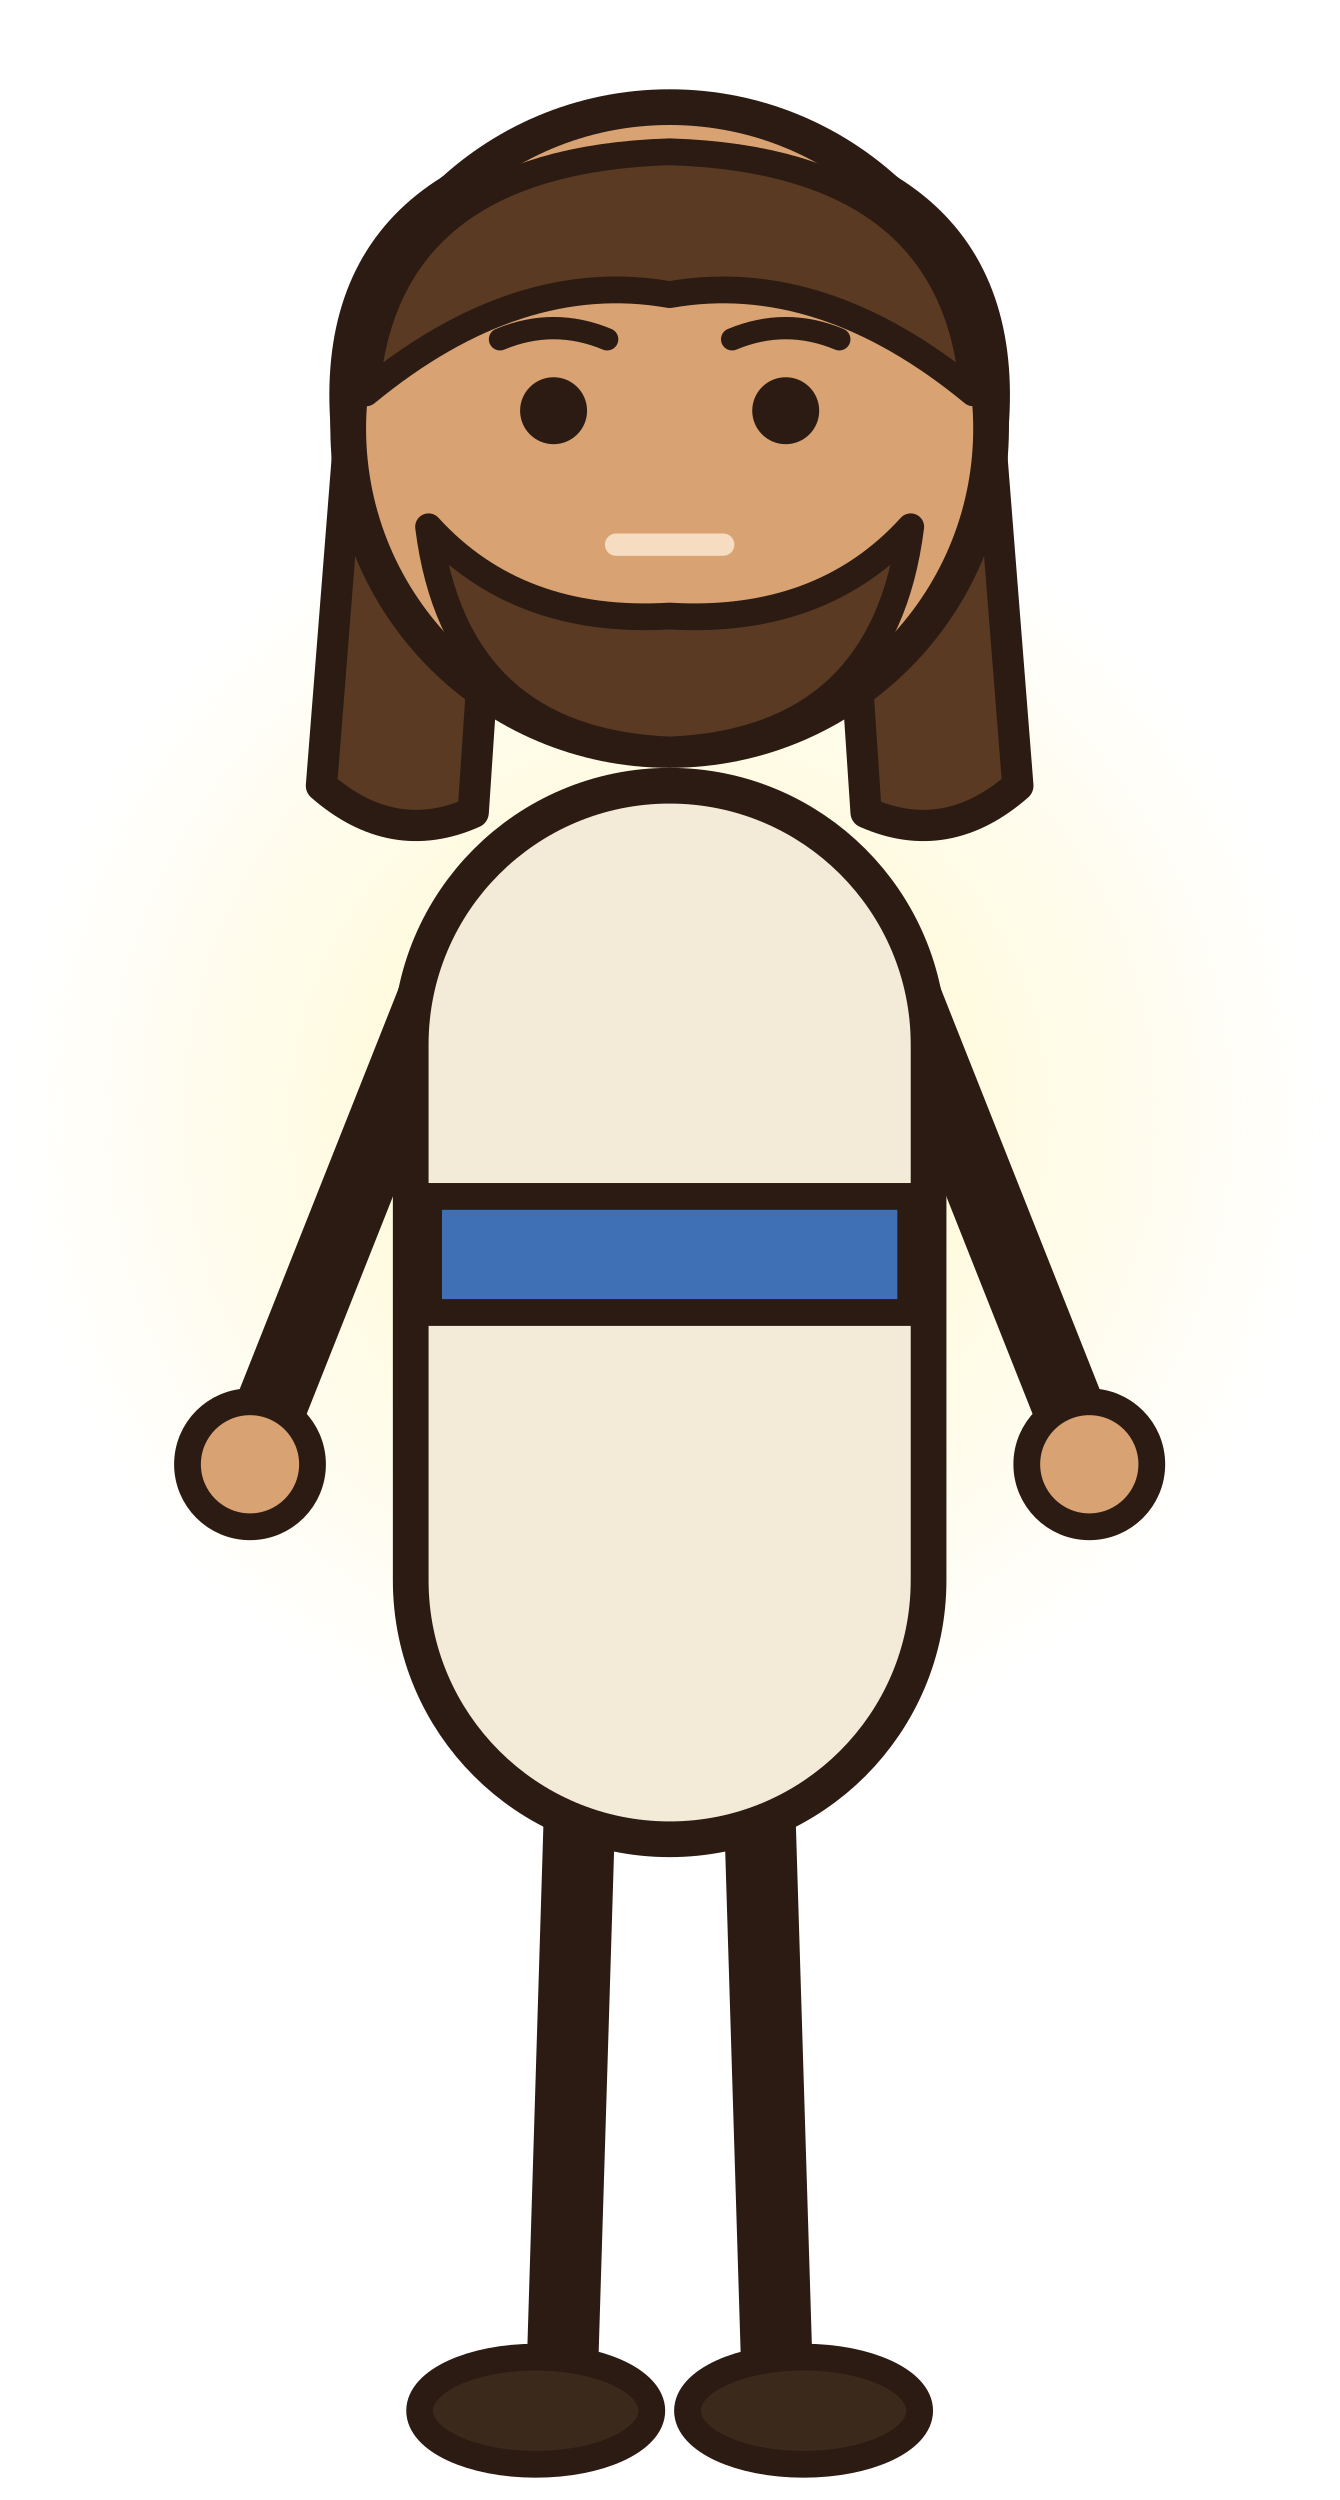
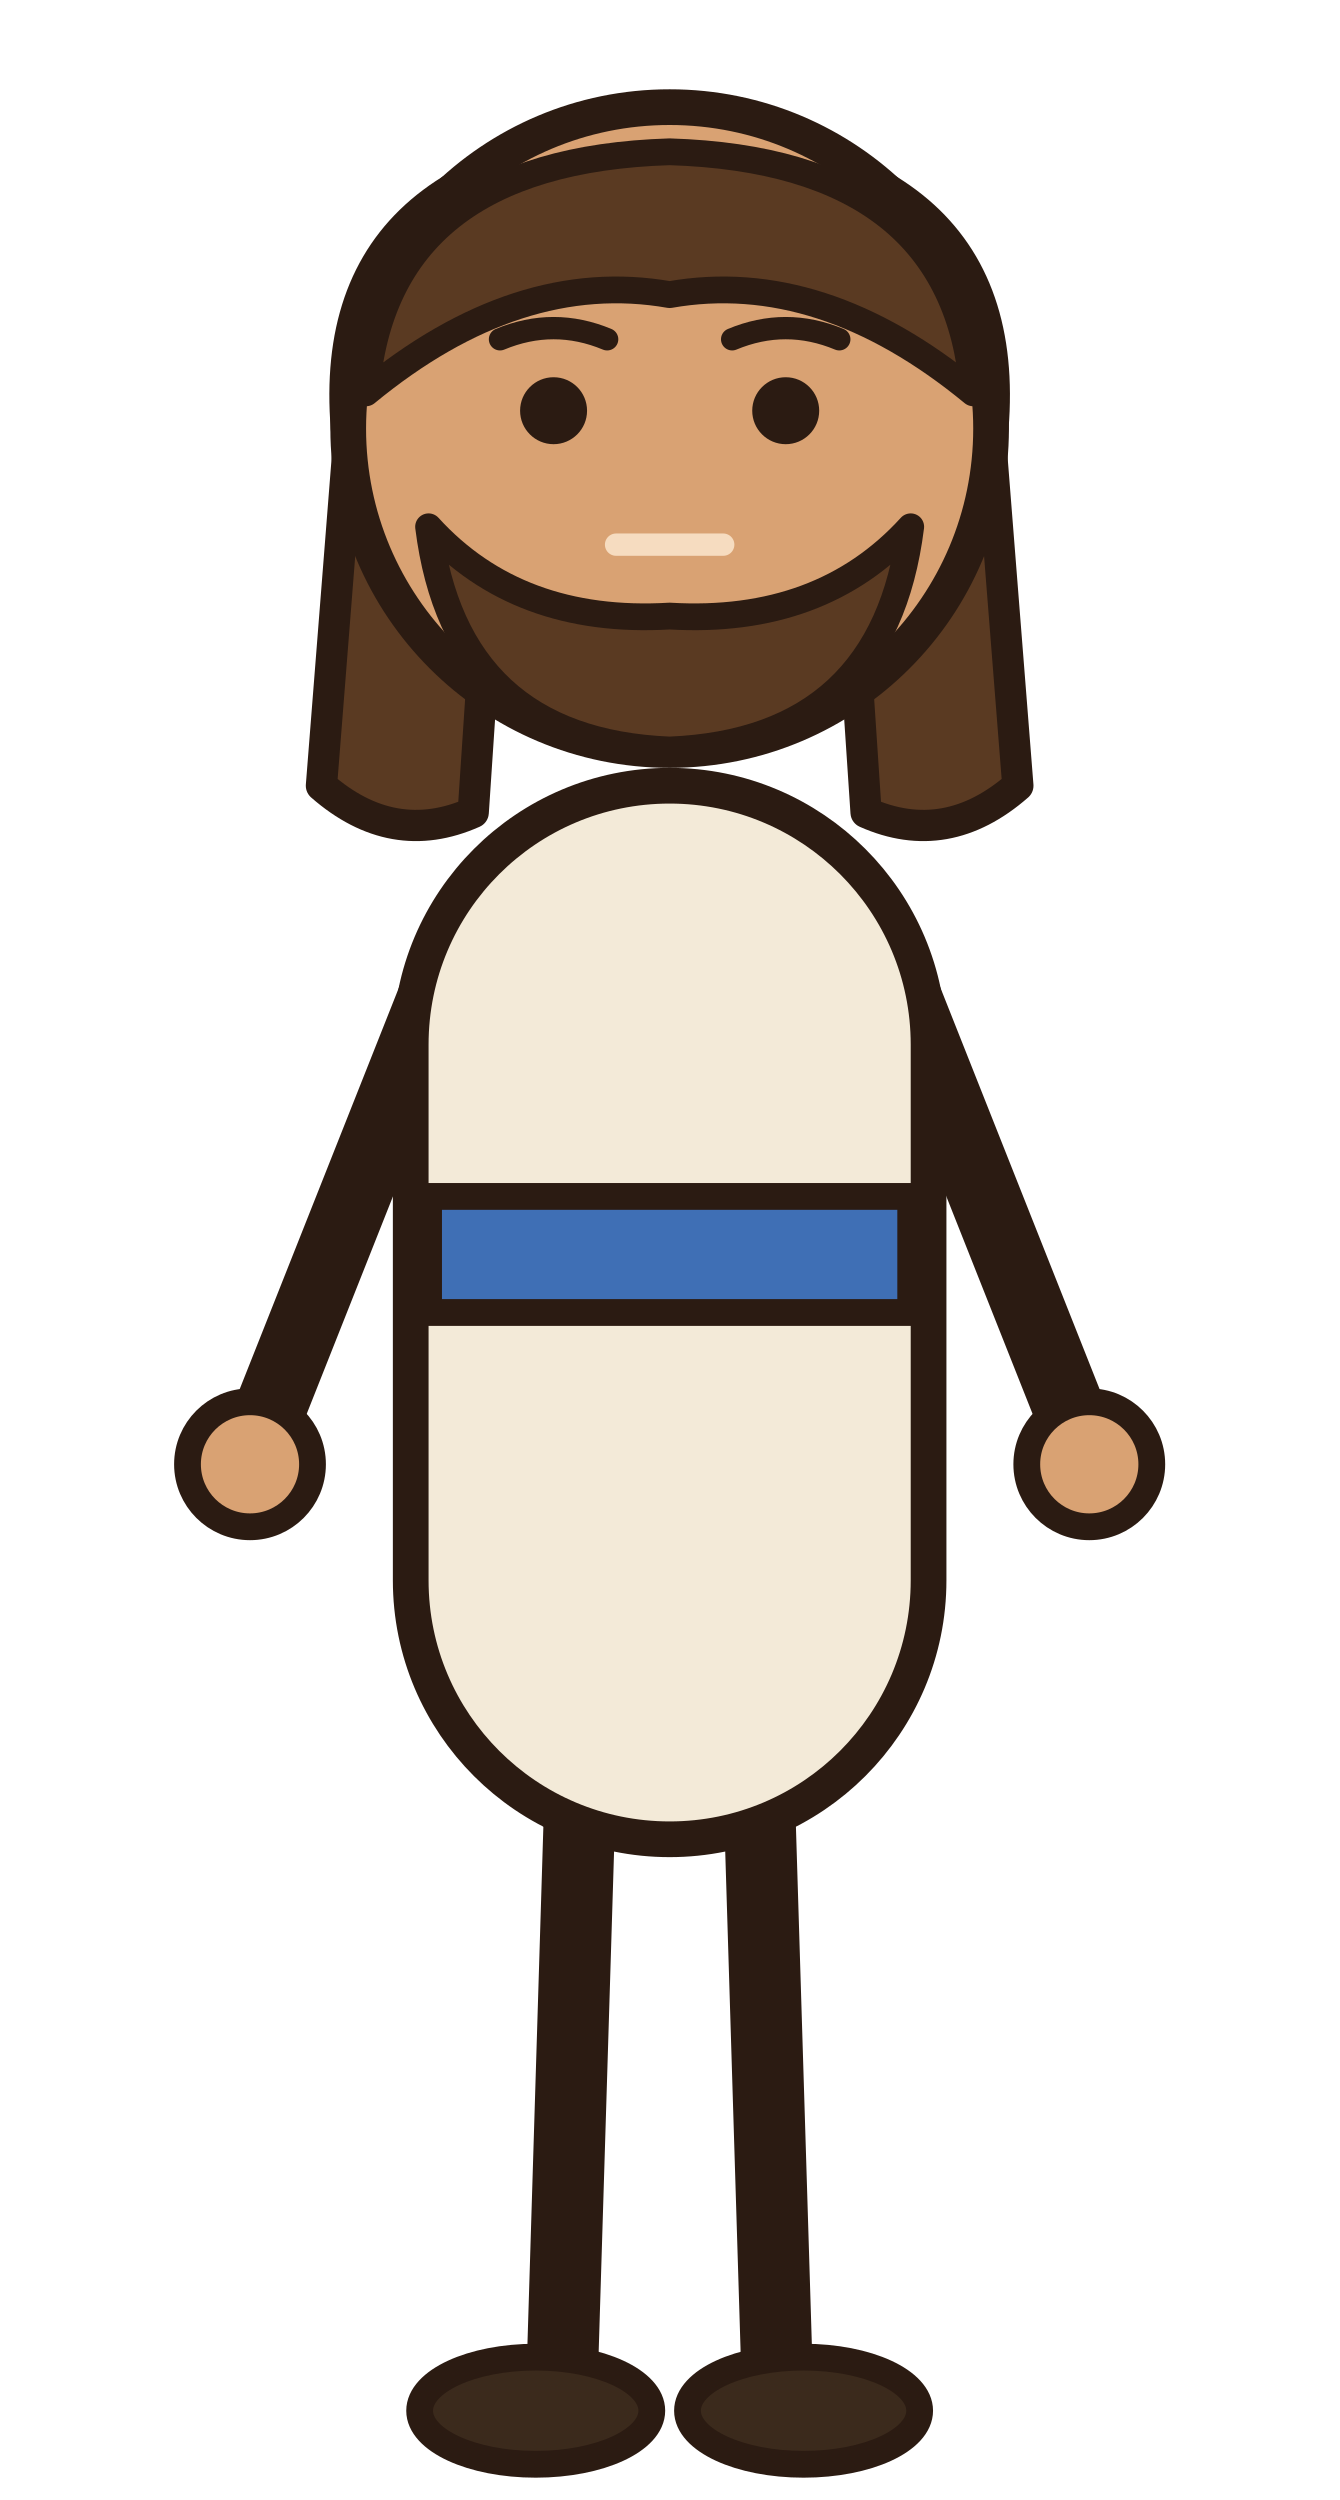
<svg xmlns="http://www.w3.org/2000/svg" viewBox="0 0 300 560" width="300" height="560">
-   <defs>
-     <radialGradient id="g">
-       <stop offset="0" stop-color="#fff3b0" stop-opacity=".75" />
-       <stop offset="1" stop-color="#fff3b0" stop-opacity="0" />
-     </radialGradient>
-   </defs>
-   <circle cx="150" cy="250" r="147" fill="url(#g)" />
  <path d="M130 400 L126 530" stroke="#2b1b12" stroke-width="16" stroke-linecap="round" fill="none" />
  <path d="M170 400 L174 530" stroke="#2b1b12" stroke-width="16" stroke-linecap="round" fill="none" />
  <ellipse cx="120" cy="540" rx="26" ry="12" fill="#3b2a1c" stroke="#2b1b12" stroke-width="6" />
  <ellipse cx="180" cy="540" rx="26" ry="12" fill="#3b2a1c" stroke="#2b1b12" stroke-width="6" />
  <path d="M104 206 L58 322" stroke="#2b1b12" stroke-width="16" stroke-linecap="round" fill="none" />
  <path d="M196 206 L242 322" stroke="#2b1b12" stroke-width="16" stroke-linecap="round" fill="none" />
  <circle cx="56" cy="328" r="14" fill="#d9a273" stroke="#2b1b12" stroke-width="6" />
  <circle cx="244" cy="328" r="14" fill="#d9a273" stroke="#2b1b12" stroke-width="6" />
  <path d="M78 100 q-8 -66 72 -70 q80 4 72 70 l6 76 q-16 14 -34 6 l-4 -60 l-80 0 l-4 60 q-18 8 -34 -6z" fill="#5a3a22" stroke="#2b1b12" stroke-width="7" stroke-linejoin="round" />
  <rect x="92" y="176" width="116" height="236" rx="58" fill="#f3ead8" stroke="#2b1b12" stroke-width="8" />
  <rect x="96" y="268" width="108" height="26" fill="#3f6fb5" stroke="#2b1b12" stroke-width="6" />
  <circle cx="150" cy="96" r="72" fill="#d9a273" stroke="#2b1b12" stroke-width="8" />
  <path d="M96 118 q6 48 54 50 q48 -2 54 -50 q-20 22 -54 20 q-34 2 -54 -20z" fill="#5a3a22" stroke="#2b1b12" stroke-width="6" stroke-linejoin="round" />
  <path d="M82 88 q4 -52 68 -54 q64 2 68 54 q-34 -28 -68 -22 q-34 -6 -68 22z" fill="#5a3a22" stroke="#2b1b12" stroke-width="6" stroke-linejoin="round" />
  <circle cx="124" cy="92" r="7.5" fill="#2b1b12" />
  <circle cx="176" cy="92" r="7.5" fill="#2b1b12" />
  <path d="M112 76 q12 -5 24 0" stroke="#2b1b12" stroke-width="5" fill="none" stroke-linecap="round" />
  <path d="M164 76 q12 -5 24 0" stroke="#2b1b12" stroke-width="5" fill="none" stroke-linecap="round" />
  <path d="M138 122 l24 0" stroke="#f6dcc0" stroke-width="5" fill="none" stroke-linecap="round" />
</svg>
